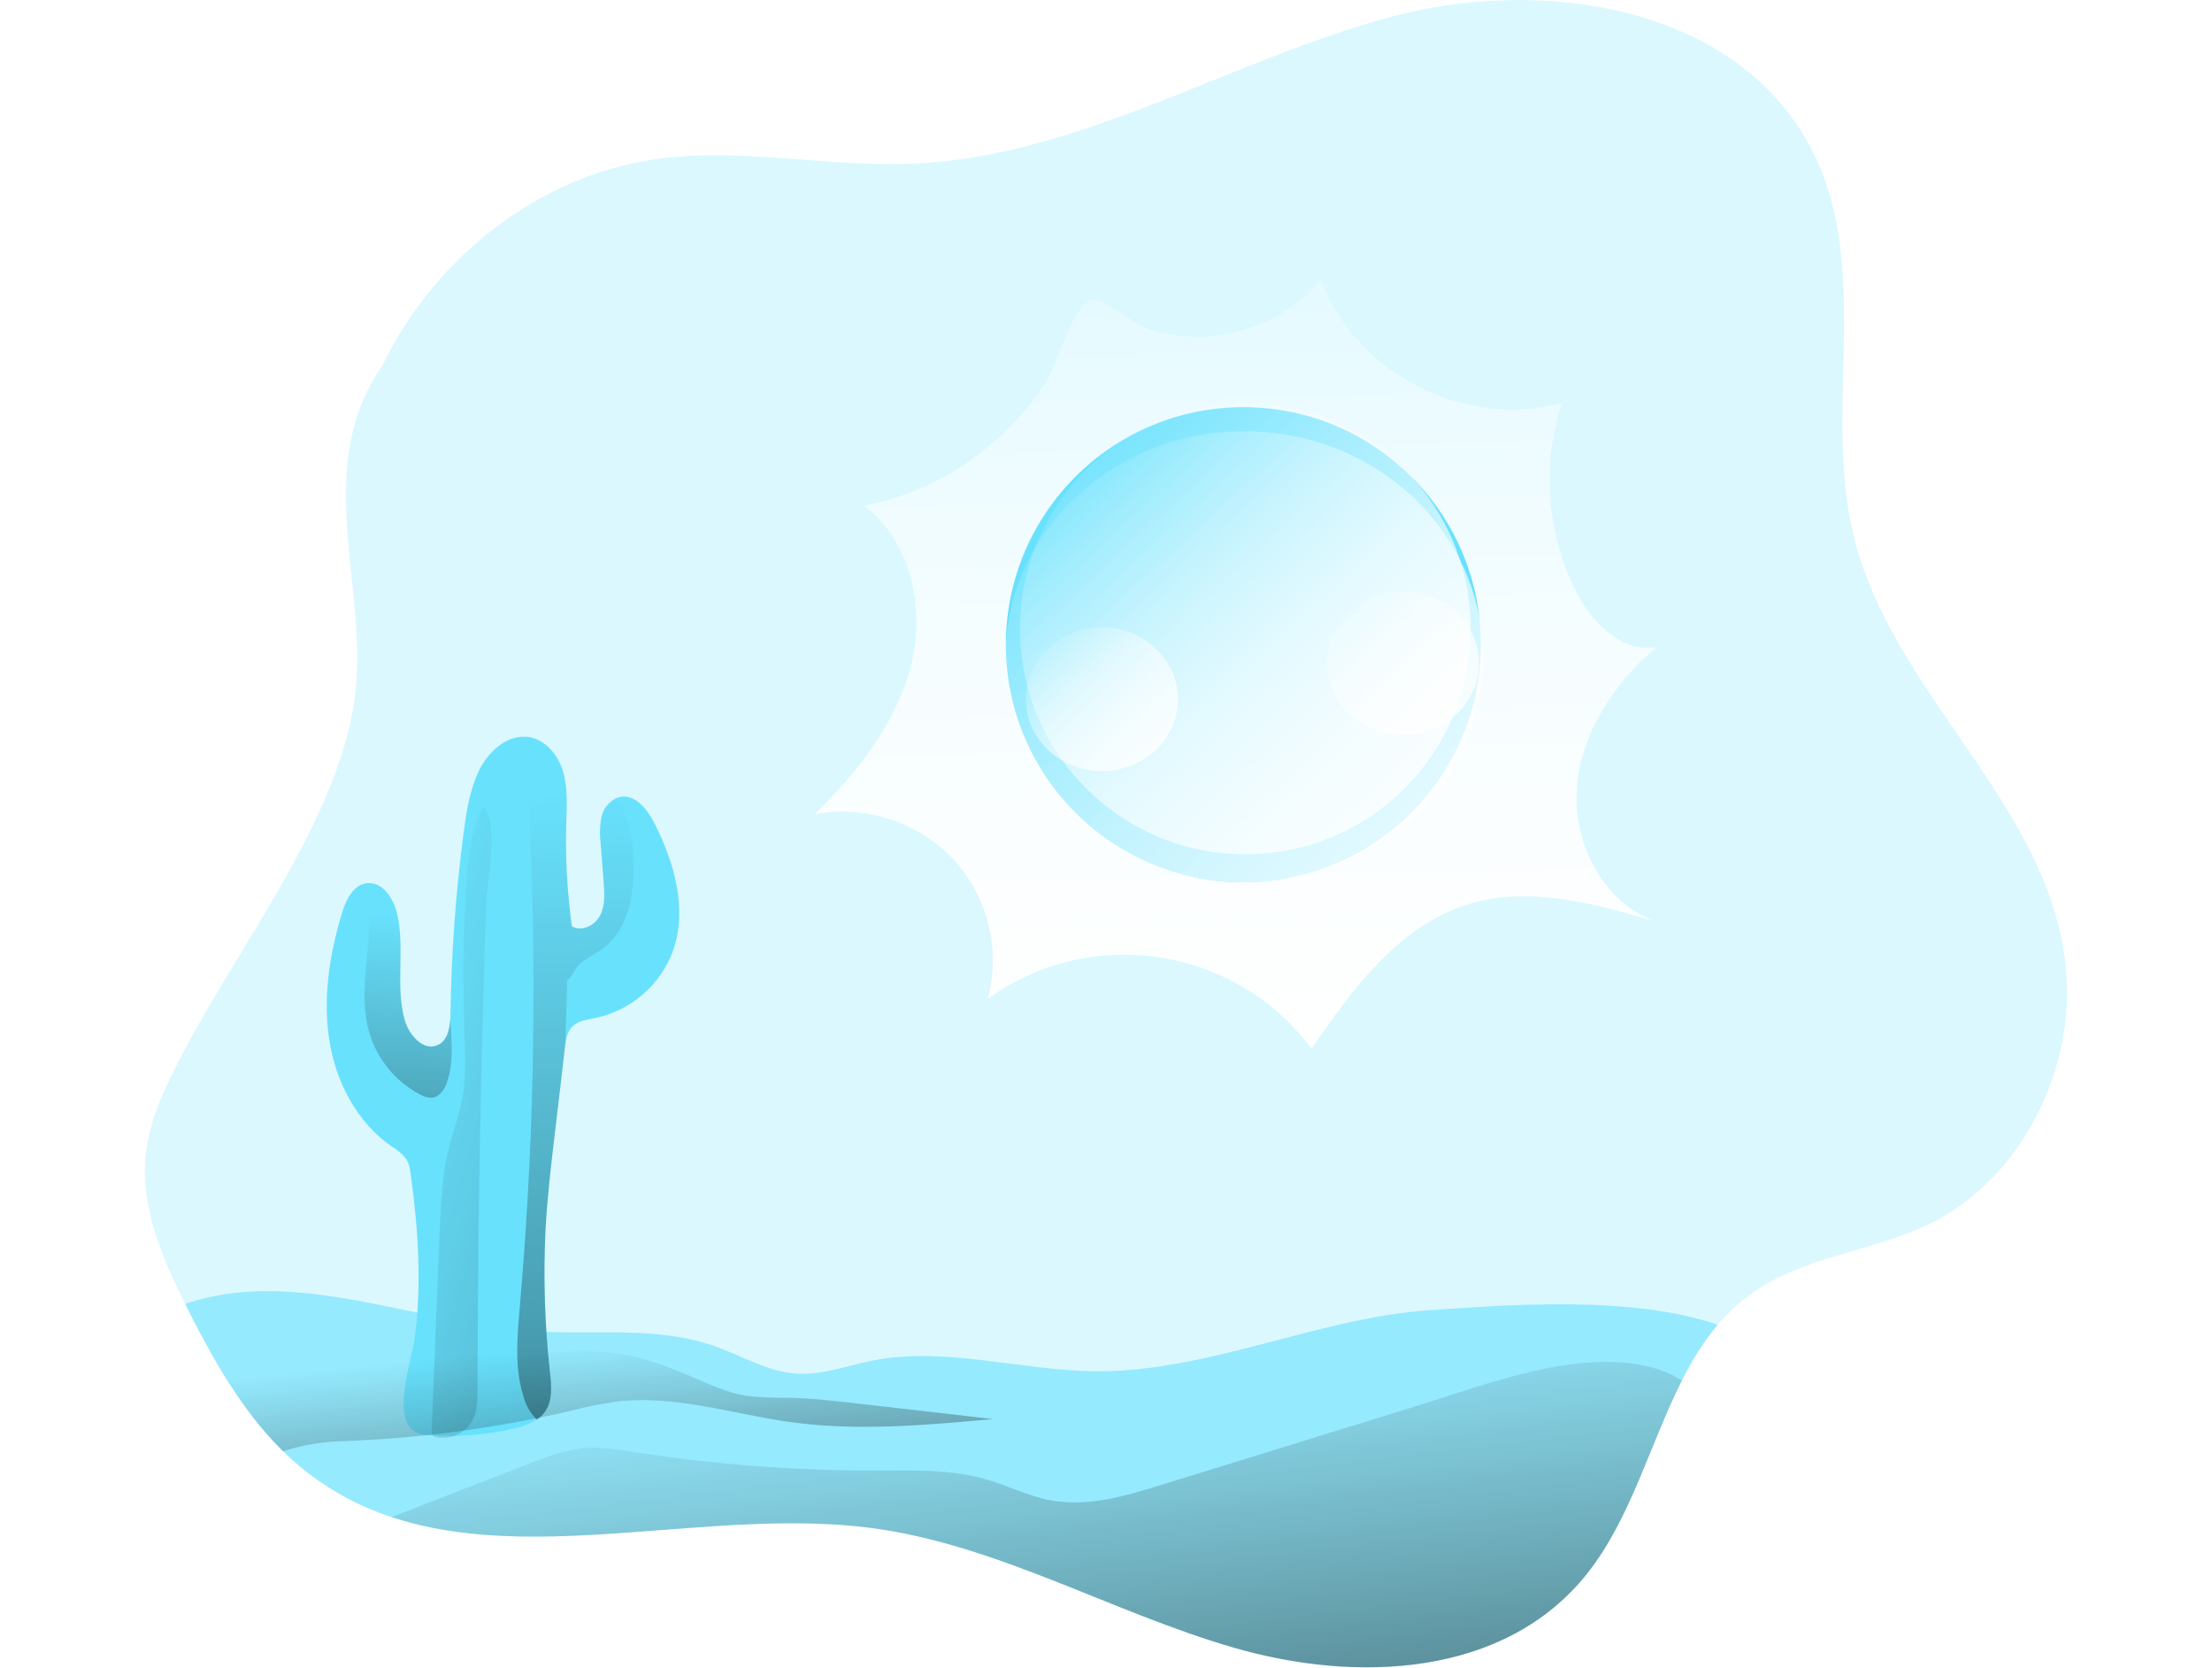
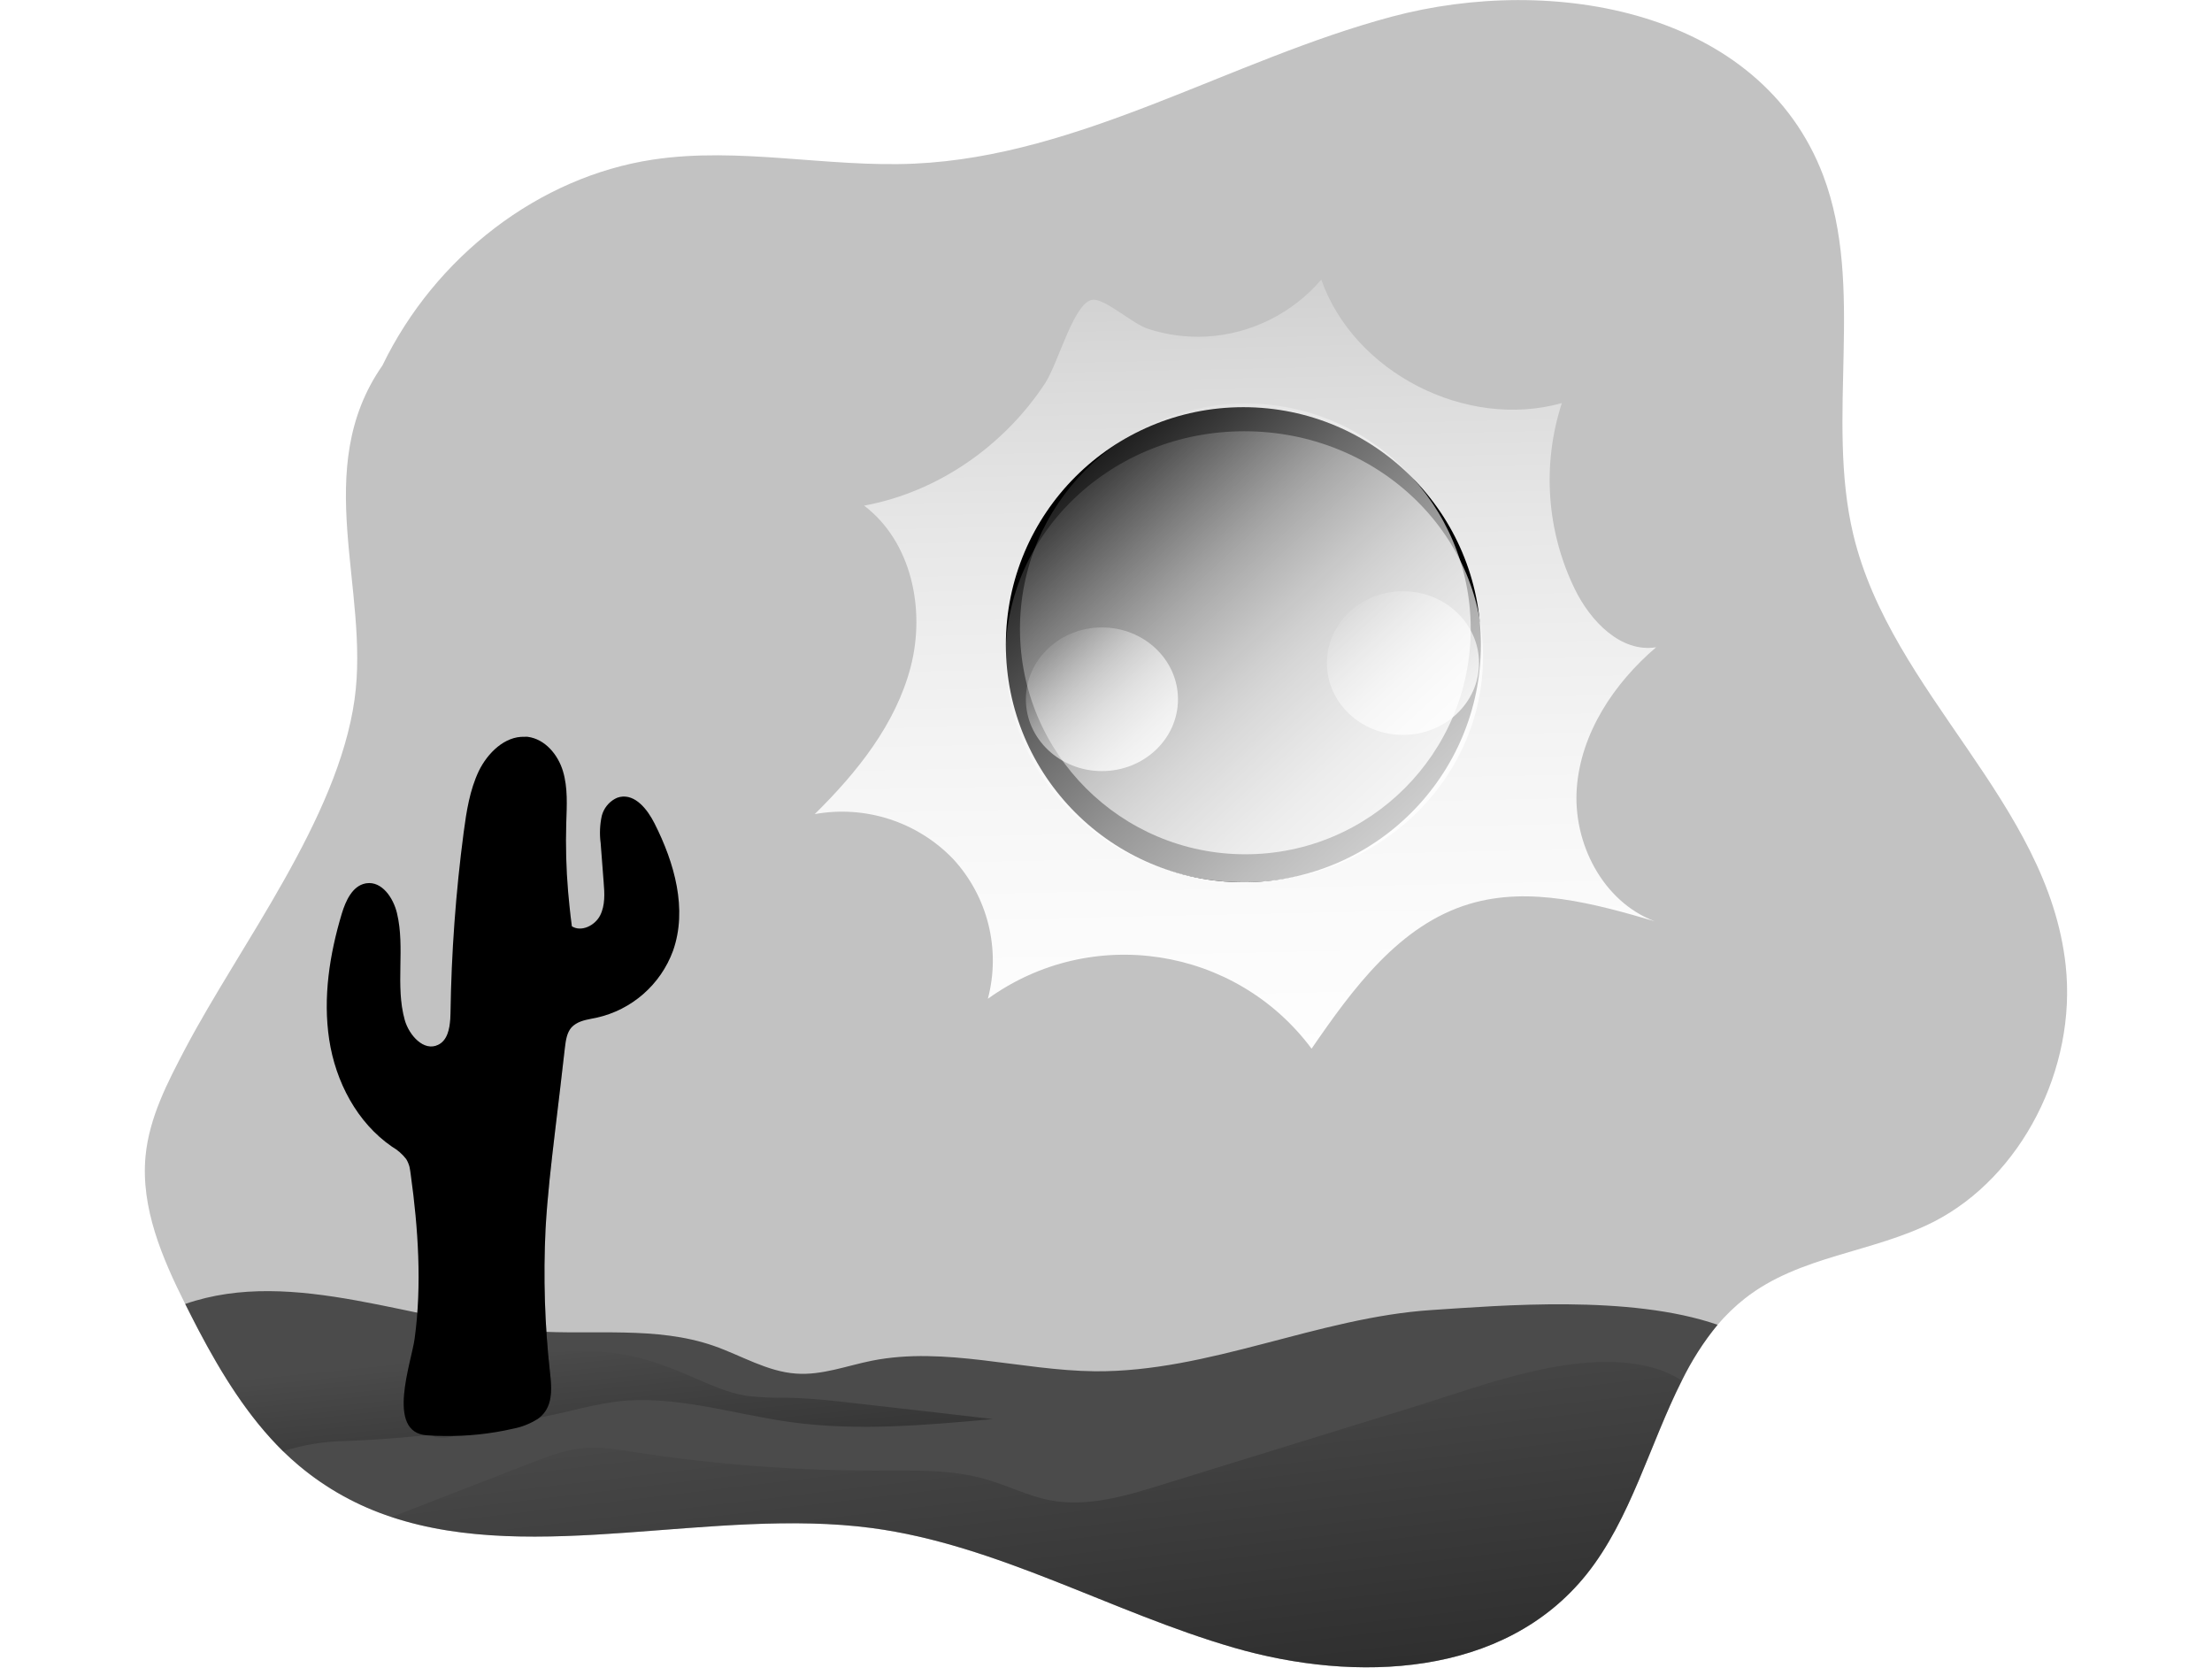
<svg xmlns="http://www.w3.org/2000/svg" xmlns:xlink="http://www.w3.org/1999/xlink" id="Layer_1" data-name="Layer 1" viewBox="0 0 544.43 472.18" width="406" height="306" class="illustration styles_illustrationTablet__1DWOa">
  <defs>
    <linearGradient id="linear-gradient" x1="314.14" y1="39.82" x2="320.61" y2="349.02" gradientUnits="userSpaceOnUse">
      <stop offset="0" stop-color="#fff" stop-opacity="0" />
      <stop offset="0.13" stop-color="#fff" stop-opacity="0.23" />
      <stop offset="0.23" stop-color="#fff" stop-opacity="0.41" />
      <stop offset="0.35" stop-color="#fff" stop-opacity="0.59" />
      <stop offset="0.48" stop-color="#fff" stop-opacity="0.74" />
      <stop offset="0.6" stop-color="#fff" stop-opacity="0.85" />
      <stop offset="0.72" stop-color="#fff" stop-opacity="0.93" />
      <stop offset="0.84" stop-color="#fff" stop-opacity="0.98" />
      <stop offset="0.95" stop-color="#fff" />
    </linearGradient>
    <linearGradient id="linear-gradient-2" x1="256.57" y1="118.24" x2="434.76" y2="311.79" xlink:href="#linear-gradient" />
    <linearGradient id="linear-gradient-3" x1="254.74" y1="124.46" x2="437.87" y2="323.39" xlink:href="#linear-gradient" />
    <linearGradient id="linear-gradient-4" x1="253.02" y1="178.43" x2="311.35" y2="241.79" xlink:href="#linear-gradient" />
    <linearGradient id="linear-gradient-5" x1="338.28" y1="168.18" x2="396.61" y2="231.54" xlink:href="#linear-gradient" />
    <linearGradient id="linear-gradient-6" x1="257.87" y1="382.89" x2="291.93" y2="669.5" gradientUnits="userSpaceOnUse">
      <stop offset="0" stop-color="#010101" stop-opacity="0" />
      <stop offset="0.95" stop-color="#010101" />
    </linearGradient>
    <linearGradient id="linear-gradient-7" x1="135.57" y1="382.48" x2="148.34" y2="508.27" xlink:href="#linear-gradient-6" />
    <linearGradient id="linear-gradient-8" x1="84.39" y1="261.59" x2="70.76" y2="478.51" xlink:href="#linear-gradient-6" />
    <linearGradient id="linear-gradient-9" x1="128.29" y1="227.1" x2="142.88" y2="755.78" xlink:href="#linear-gradient-6" />
    <linearGradient id="linear-gradient-10" x1="68.8" y1="311.87" x2="508.16" y2="434.93" xlink:href="#linear-gradient-6" />
  </defs>
-   <path d="M515.51,348.31c-17.32,8.84-38.08,9.58-53.55,21.76a53.75,53.75,0,0,0-7.71,7.44c-16.44,19.52-20.68,50.15-37.13,70.68-23.41,29.2-65.36,30.78-99.94,20.75s-67-29.17-102.49-33.87c-55-7.25-118.3,19-162.1-17.54-14.18-11.85-23.83-28.78-32.28-45.78,0,0,0-.06-.06-.1-6.51-13-12.66-27.29-11.24-42,1.07-10.91,6.22-20.78,11.24-30.33,15.44-29.33,43.18-65,47.94-98.84,4.41-31.18-12.53-65.33,7.9-94.63,15-31,44.42-53.45,76.6-58.31,24.51-3.69,49.37,2.27,74.1,1.14,47-2.14,89.49-29.4,135.1-41.6S466.3,5.15,484.14,52c12,31.73.61,68.57,8.54,101.75,10.78,45,55.14,75.79,60.15,122C556,305,540.27,335.62,515.51,348.31Z" transform="translate(-8.81 -2.34)" fill="#68e1fd" opacity="0.24" style="isolation: isolate;" />
+   <path d="M515.51,348.31c-17.32,8.84-38.08,9.58-53.55,21.76a53.75,53.75,0,0,0-7.71,7.44c-16.44,19.52-20.68,50.15-37.13,70.68-23.41,29.2-65.36,30.78-99.94,20.75s-67-29.17-102.49-33.87c-55-7.25-118.3,19-162.1-17.54-14.18-11.85-23.83-28.78-32.28-45.78,0,0,0-.06-.06-.1-6.51-13-12.66-27.29-11.24-42,1.07-10.91,6.22-20.78,11.24-30.33,15.44-29.33,43.18-65,47.94-98.84,4.41-31.18-12.53-65.33,7.9-94.63,15-31,44.42-53.45,76.6-58.31,24.51-3.69,49.37,2.27,74.1,1.14,47-2.14,89.49-29.4,135.1-41.6S466.3,5.15,484.14,52c12,31.73.61,68.57,8.54,101.75,10.78,45,55.14,75.79,60.15,122C556,305,540.27,335.62,515.51,348.31Z" transform="translate(-8.81 -2.34)" fill="currentColor" opacity="0.24" style="isolation: isolate;" />
  <path d="M212.51,145.53c13.45,10.2,17.42,29.39,13.21,45.62s-15.18,29.92-27.19,41.74a43.66,43.66,0,0,1,39.2,12.71,42.45,42.45,0,0,1,9.84,39.59,66.14,66.14,0,0,1,91.68,14.13c11.68-17,24.87-35.06,44.74-41,17.07-5.11,35.36-.09,52.45,4.92-14.75-5.55-23.25-22.24-22.07-37.79s10.53-29.62,22.47-39.81c-10,1.6-18.58-7.37-23-16.39a70.53,70.53,0,0,1-3.71-52.76C383,124.1,351.26,107.84,342,81.53a46.34,46.34,0,0,1-32.55,16.13,45.84,45.84,0,0,1-16.57-2.21c-4.18-1.36-11.48-8-15.2-8.24-5.5-.34-10,17.71-13.91,23.68C252.21,128.49,233.49,141.69,212.51,145.53Z" transform="translate(-8.81 -2.34)" fill="url(#linear-gradient)" />
-   <circle cx="311.12" cy="182.58" r="67.27" fill="#68e1fd" />
+   <circle cx="311.12" cy="182.58" r="67.27" fill="currentColor" />
  <circle cx="311.68" cy="178.1" r="63.83" fill="url(#linear-gradient-2)" />
  <ellipse cx="311.38" cy="185.99" rx="67.61" ry="63.86" fill="url(#linear-gradient-3)" />
  <ellipse cx="271.06" cy="198.03" rx="21.54" ry="20.34" fill="url(#linear-gradient-4)" />
  <ellipse cx="356.32" cy="187.78" rx="21.54" ry="20.34" fill="url(#linear-gradient-5)" />
-   <path d="M454.25,377.51a80.38,80.38,0,0,0-10.13,15.8c-9.06,17.94-14.53,39.3-27,54.88-23.41,29.2-65.36,30.78-99.94,20.75s-67-29.17-102.49-33.87c-44.84-5.92-95.18,10.46-136-3.1a79,79,0,0,1-26.09-14.44c-1.62-1.36-3.17-2.75-4.66-4.21C38.12,403.67,30.61,391.56,24,379c-1.26-2.42-2.52-4.85-3.72-7.28,0,0,0-.06-.06-.1,31-10.74,65.36,5.51,98.61,7.71,17.12,1.13,34.87-1.49,51.08,4.14,7.81,2.72,15.16,7.32,23.38,7.87,7.28.52,14.31-2.23,21.46-3.66,20.72-4.11,42,2.78,63.13,3,32.41.26,63.1-15.25,95.44-17.35C392.81,372.07,429.29,368.9,454.25,377.51Z" transform="translate(-8.81 -2.34)" fill="#68e1fd" opacity="0.61" style="isolation: isolate;" />
+   <path d="M454.25,377.51a80.38,80.38,0,0,0-10.13,15.8c-9.06,17.94-14.53,39.3-27,54.88-23.41,29.2-65.36,30.78-99.94,20.75s-67-29.17-102.49-33.87c-44.84-5.92-95.18,10.46-136-3.1a79,79,0,0,1-26.09-14.44c-1.62-1.36-3.17-2.75-4.66-4.21C38.12,403.67,30.61,391.56,24,379c-1.26-2.42-2.52-4.85-3.72-7.28,0,0,0-.06-.06-.1,31-10.74,65.36,5.51,98.61,7.71,17.12,1.13,34.87-1.49,51.08,4.14,7.81,2.72,15.16,7.32,23.38,7.87,7.28.52,14.31-2.23,21.46-3.66,20.72-4.11,42,2.78,63.13,3,32.41.26,63.1-15.25,95.44-17.35C392.81,372.07,429.29,368.9,454.25,377.51Z" transform="translate(-8.81 -2.34)" fill="currentColor" opacity="0.61" style="isolation: isolate;" />
  <path d="M444.12,393.31c-9.06,17.94-14.53,39.3-27,54.88-23.41,29.2-65.36,30.78-99.94,20.75s-67-29.17-102.49-33.87c-44.84-5.92-95.18,10.46-136-3.1q19.86-7.73,39.69-15.41c4.54-1.75,9.13-3.53,14-4.05,5.18-.58,10.42.32,15.57,1.13a440,440,0,0,0,67.82,5.15c10.56,0,21.27-.42,31.4,2.52,6.06,1.75,11.79,4.7,18,5.9,10.62,2,21.43-1.2,31.73-4.41l71.71-22.17c20-6.19,47.36-17.06,68.4-10.65A30,30,0,0,1,444.12,393.31Z" transform="translate(-8.81 -2.34)" fill="url(#linear-gradient-6)" />
-   <path d="M158.39,271.62a30,30,0,0,1-21.69,18.94c-2,.42-4.15.68-5.83,1.74a5.8,5.8,0,0,0-1.23,1c-1.3,1.49-1.59,3.59-1.85,5.6q-1.35,11.81-2.78,23.6c-1.1,9.29-2.2,18.58-2.72,27.91a255.31,255.31,0,0,0,1.26,40.63c.42,3.75.78,7.86-1.36,11a8.31,8.31,0,0,1-2.39,2.3,19.66,19.66,0,0,1-6.64,2.59A81.84,81.84,0,0,1,93.32,409c-1.56,0-3.14-.06-4.7-.19-11.65-.87-4.3-20.62-3.4-27.42,2.07-15.12,1-31.27-1.1-46.33-.1-.74-.19-1.49-.35-2.23a8.32,8.32,0,0,0-.94-2.24,13.66,13.66,0,0,0-4-3.49c-9.94-6.83-16-18.42-17.81-30.34s.1-24.15,3.56-35.67c1.11-3.66,3-7.8,6.64-8.55a1.28,1.28,0,0,1,.33-.06c4.4-.65,7.64,4.14,8.67,8.48,2.36,9.87-.55,20.49,2.2,30.27,1.23,4.3,5.41,9,9.46,7,2.55-1.23,3.23-4.33,3.43-7.31,0,0,0-.07,0-.07,0-.52.06-1,.06-1.49A440.68,440.68,0,0,1,99.11,238c.78-5.89,1.72-11.91,4.27-17.29,2.5-5.14,7.38-9.94,13-9.71a3.94,3.94,0,0,1,.84,0c4.89.62,8.58,5,10,9.72s1.1,9.74.94,14.66a170.19,170.19,0,0,0,.52,19.43l.39,4.07c.19,1.95.42,3.86.68,5.8,2.72,1.68,6.54-.23,8-3.08s1.27-6.28,1-9.45c-.3-3.69-.55-7.38-.85-11.07a22.31,22.31,0,0,1,.33-7.74,7.76,7.76,0,0,1,3.69-4.76,4.68,4.68,0,0,1,1.46-.55c4.33-.87,7.77,3.53,9.77,7.48C158.81,246.69,162.56,259.83,158.39,271.62Z" transform="translate(-8.81 -2.34)" fill="#68e1fd" />
+   <path d="M158.39,271.62a30,30,0,0,1-21.69,18.94c-2,.42-4.15.68-5.83,1.74a5.8,5.8,0,0,0-1.23,1c-1.3,1.49-1.59,3.59-1.85,5.6q-1.35,11.81-2.78,23.6c-1.1,9.29-2.2,18.58-2.72,27.91a255.31,255.31,0,0,0,1.26,40.63c.42,3.75.78,7.86-1.36,11a8.31,8.31,0,0,1-2.39,2.3,19.66,19.66,0,0,1-6.64,2.59A81.84,81.84,0,0,1,93.32,409c-1.56,0-3.14-.06-4.7-.19-11.65-.87-4.3-20.62-3.4-27.42,2.07-15.12,1-31.27-1.1-46.33-.1-.74-.19-1.49-.35-2.23a8.32,8.32,0,0,0-.94-2.24,13.66,13.66,0,0,0-4-3.49c-9.94-6.83-16-18.42-17.81-30.34s.1-24.15,3.56-35.67c1.11-3.66,3-7.8,6.64-8.55a1.28,1.28,0,0,1,.33-.06c4.4-.65,7.64,4.14,8.67,8.48,2.36,9.87-.55,20.49,2.2,30.27,1.23,4.3,5.41,9,9.46,7,2.55-1.23,3.23-4.33,3.43-7.31,0,0,0-.07,0-.07,0-.52.06-1,.06-1.49A440.68,440.68,0,0,1,99.11,238c.78-5.89,1.72-11.91,4.27-17.29,2.5-5.14,7.38-9.94,13-9.71a3.94,3.94,0,0,1,.84,0c4.89.62,8.58,5,10,9.72s1.1,9.74.94,14.66a170.19,170.19,0,0,0,.52,19.43l.39,4.07c.19,1.95.42,3.86.68,5.8,2.72,1.68,6.54-.23,8-3.08s1.27-6.28,1-9.45c-.3-3.69-.55-7.38-.85-11.07a22.31,22.31,0,0,1,.33-7.74,7.76,7.76,0,0,1,3.69-4.76,4.68,4.68,0,0,1,1.46-.55c4.33-.87,7.77,3.53,9.77,7.48C158.81,246.69,162.56,259.83,158.39,271.62Z" transform="translate(-8.81 -2.34)" fill="currentColor" />
  <path d="M249,404.22c-19.1,1.72-38.4,3.47-57.4.84-16.51-2.3-33-7.86-49.53-5.76a124.47,124.47,0,0,0-12.85,2.62,339.67,339.67,0,0,1-63.65,8.52,61.19,61.19,0,0,0-17.61,2.88C38.12,403.67,30.61,391.56,24,379c19.82-1.06,39.66-1,59,3,6.15,1.3,12.27,3,18.52,3.63,13.89,1.49,28.07-2,41.86.1,7.09,1.13,13.82,3.69,20.4,6.54,5,2.13,10,4.5,15.44,5.37a83.73,83.73,0,0,0,11.33.52c6.9.13,13.73.9,20.56,1.71Q230,402,249,404.22Z" transform="translate(-8.81 -2.34)" fill="url(#linear-gradient-7)" />
  <path d="M94.48,308.56c-.68,2.13-2.07,4.4-4.27,4.66a6.4,6.4,0,0,1-3.5-.94A29.1,29.1,0,0,1,72.37,294.7c-3.3-11.4.58-23.12,0-34.67-.1-2.11-1-4.92-1.17-7.45a1.28,1.28,0,0,1,.33-.06c4.4-.65,7.64,4.14,8.67,8.48,2.36,9.87-.55,20.49,2.2,30.27,1.23,4.3,5.41,9,9.46,7,2.55-1.23,3.23-4.33,3.43-7.31.13,1.32.22,2.68.29,4C95.81,299.56,95.91,304.22,94.48,308.56Z" transform="translate(-8.81 -2.34)" fill="url(#linear-gradient-8)" />
  <path d="M129.06,258.89a170.79,170.79,0,0,1-.91-23.5c.16-4.92.52-10-.94-14.66s-5.11-9.1-10-9.72a3.94,3.94,0,0,0-.84,0,1.06,1.06,0,0,1,.19-.45c2.07-3.21,7.45-1.23,9.45,1.07,2.37,2.75,3,6.6,3.34,10.26C130.48,234.16,129.51,246.56,129.06,258.89Z" transform="translate(-8.81 -2.34)" fill="none" />
  <path d="M147.22,247.3c.06,8.49-1.49,17.91-8.13,23.18-2.3,1.82-5.05,3-7.25,4.89-1.36,1.2-2.17,4.08-3.43,4.57-.23,9.26-.49,17.93-.62,19q-1.35,11.81-2.78,23.6c-1.1,9.29-2.2,18.58-2.72,27.91a255.31,255.31,0,0,0,1.26,40.63c.42,3.75.78,7.86-1.36,11a8.31,8.31,0,0,1-2.39,2.3,15.38,15.38,0,0,1-3.89-7c-2.43-8-1.62-16.64-.9-25q1.74-20.16,2.72-40.37,1.65-35.4.93-70.8-.37-17.73-1.32-35.39c-.2-3.07-2.27-11.78-1-14.89a3.94,3.94,0,0,1,.84,0c4.89.62,8.58,5,10,9.72s1.1,9.74.94,14.66a170.19,170.19,0,0,0,.52,19.43l.39,4.07c.19,1.95.42,3.86.68,5.8,2.72,1.68,6.54-.23,8-3.08s1.27-6.28,1-9.45c-.3-3.69-.55-7.38-.85-11.07a22.31,22.31,0,0,1,.33-7.74,7.76,7.76,0,0,1,3.69-4.76c.1.1.19.23.29.33C146.34,233.9,147.19,240.83,147.22,247.3Z" transform="translate(-8.81 -2.34)" fill="url(#linear-gradient-9)" />
  <path d="M103,396c0,2.86,0,5.84-1.31,8.41a9.62,9.62,0,0,1-10.15,5,2,2,0,0,1-1.19-.58,2.2,2.2,0,0,1-.31-1.5q1.13-27.92,2.26-55.81c.33-8.32.68-16.71,2.77-24.77,1.09-4.2,2.65-8.28,3.49-12.54,1.1-5.53,1-11.22.82-16.86-.3-11.3-.62-22.62-.08-33.92.49-10.18.65-23.46,5.16-32.72,4.88,3.6,1.19,21.67,1,27.33q-.55,16.74-1,33.49-.85,33.19-1.22,66.41Q103.09,377,103,396Z" transform="translate(-8.81 -2.34)" fill="url(#linear-gradient-10)" />
</svg>
